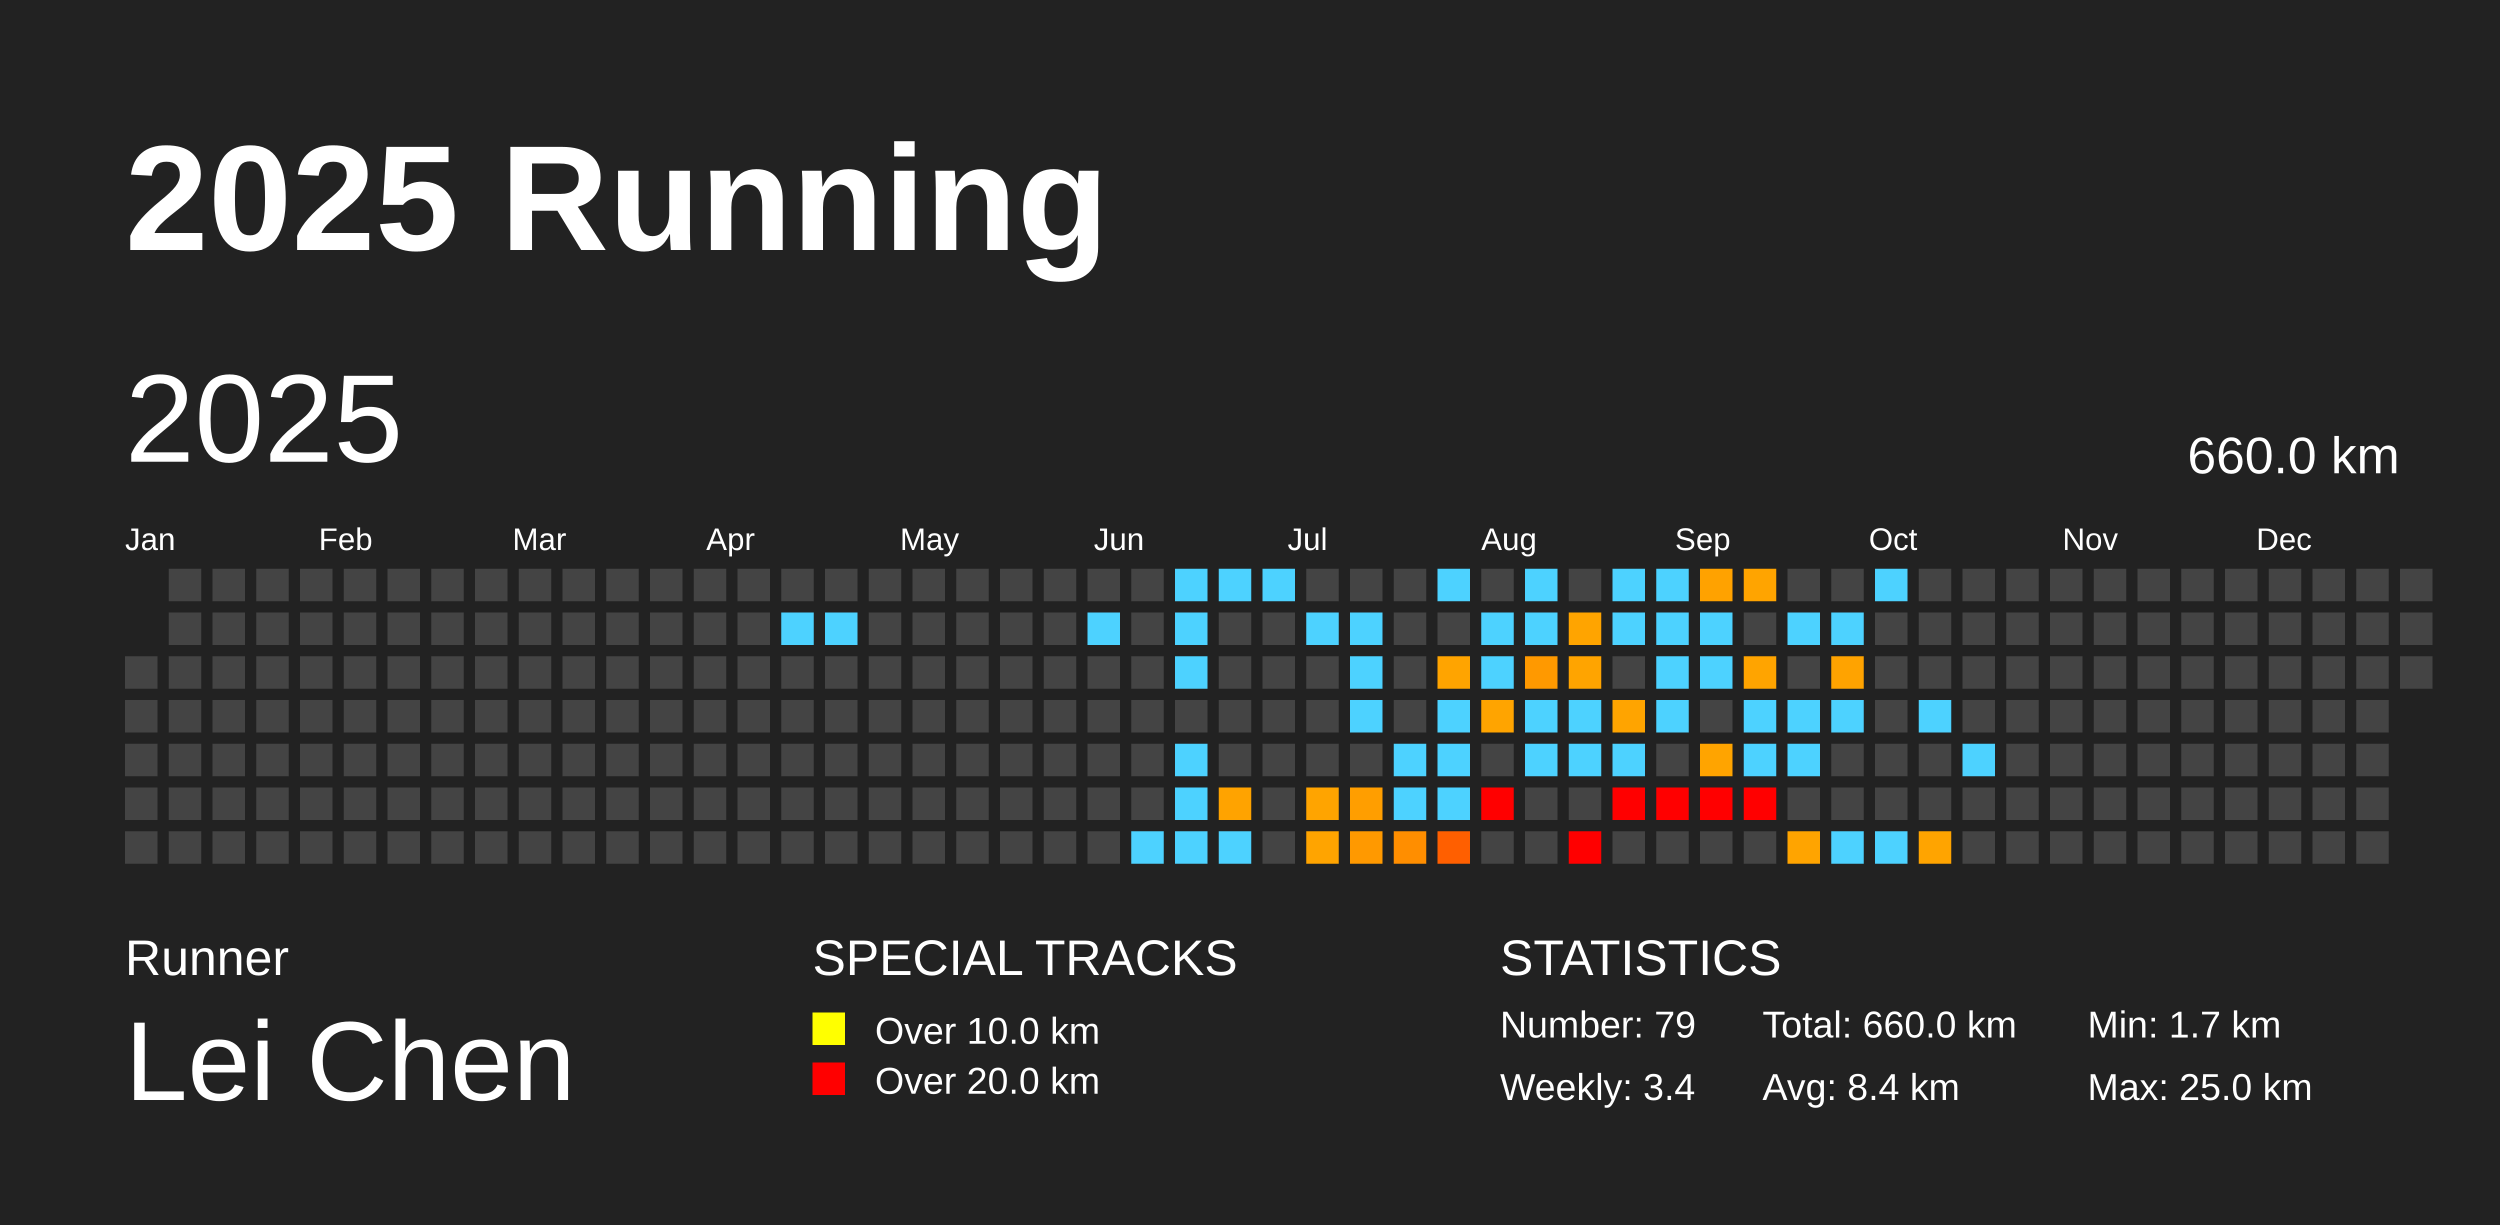
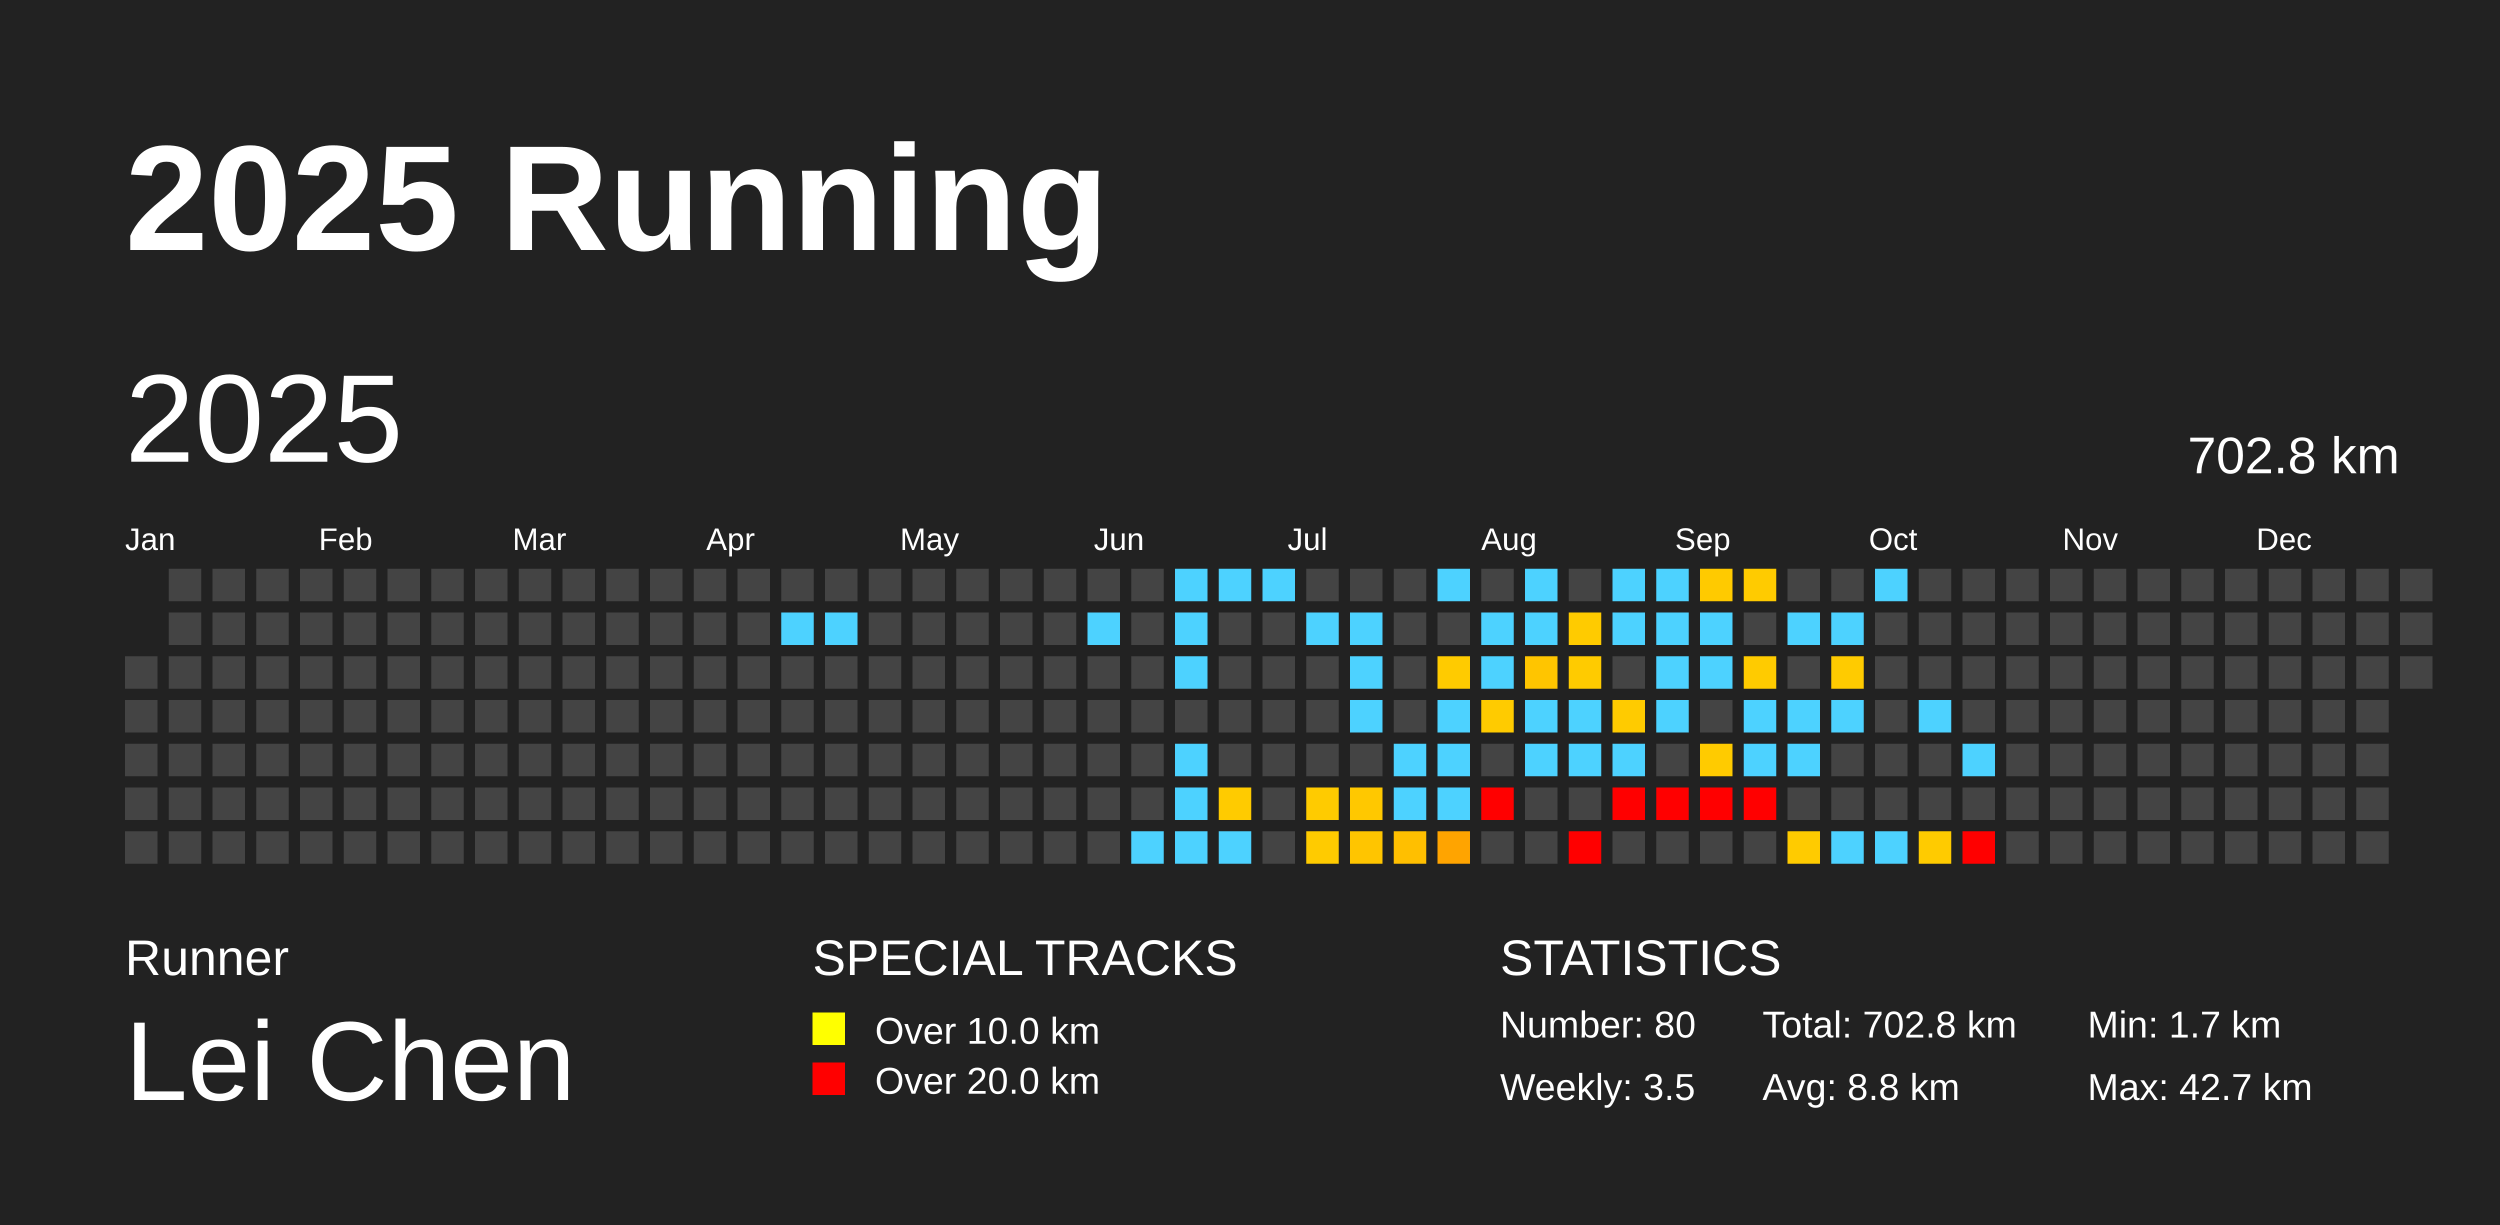
<svg xmlns="http://www.w3.org/2000/svg" baseProfile="full" height="98mm" version="1.1" viewBox="0,0,200,98" width="200mm">
  <defs />
  <rect fill="#222222" height="98" width="200" x="0" y="0" />
  <text fill="#FFFFFF" style="font-size:12px; font-family:Arial; font-weight:bold;" x="10" y="20">2025 Running</text>
  <text fill="#FFFFFF" style="font-size:4px; font-family:Arial" x="10" y="78">Runner</text>
  <text fill="#FFFFFF" style="font-size:9px; font-family:Arial" x="10" y="88">Lei Chen</text>
  <text fill="#FFFFFF" style="font-size:4px; font-family:Arial" x="65" y="78">SPECIAL TRACKS</text>
  <rect fill="yellow" height="2.6" width="2.6" x="65" y="81" />
  <text fill="#FFFFFF" style="font-size:3px; font-family:Arial" x="70" y="83.5">Over 10.0 km</text>
  <rect fill="red" height="2.6" width="2.6" x="65" y="85" />
  <text fill="#FFFFFF" style="font-size:3px; font-family:Arial" x="70" y="87.5">Over 20.0 km</text>
  <text fill="#FFFFFF" style="font-size:4px; font-family:Arial" x="120" y="78">STATISTICS</text>
-   <text fill="#FFFFFF" style="font-size:3px; font-family:Arial" x="120" y="83">Number: 79</text>
-   <text fill="#FFFFFF" style="font-size:3px; font-family:Arial" x="120" y="88">Weekly: 3.4</text>
-   <text fill="#FFFFFF" style="font-size:3px; font-family:Arial" x="141" y="83">Total: 660.0 km</text>
-   <text fill="#FFFFFF" style="font-size:3px; font-family:Arial" x="141" y="88">Avg: 8.4 km</text>
+   <text fill="#FFFFFF" style="font-size:3px; font-family:Arial" x="120" y="83">Number: 80</text>
+   <text fill="#FFFFFF" style="font-size:3px; font-family:Arial" x="120" y="88">Weekly: 3.5</text>
+   <text fill="#FFFFFF" style="font-size:3px; font-family:Arial" x="141" y="83">Total: 702.8 km</text>
+   <text fill="#FFFFFF" style="font-size:3px; font-family:Arial" x="141" y="88">Avg: 8.8 km</text>
  <text fill="#FFFFFF" style="font-size:3px; font-family:Arial" x="167" y="83">Min: 1.7 km</text>
-   <text fill="#FFFFFF" style="font-size:3px; font-family:Arial" x="167" y="88">Max: 25.0 km</text>
+   <text fill="#FFFFFF" style="font-size:3px; font-family:Arial" x="167" y="88">Max: 42.7 km</text>
  <text dominant-baseline="hanging" fill="#FFFFFF" style="font-size:10.0px; font-family:Arial;" x="10" y="30">2025</text>
-   <text dominant-baseline="hanging" fill="#FFFFFF" style="font-size:4.125px; font-family:Arial;" x="175" y="35">660.0 km</text>
+   <text dominant-baseline="hanging" fill="#FFFFFF" style="font-size:4.125px; font-family:Arial;" x="175" y="35">702.8 km</text>
  <text fill="#FFFFFF" style="font-size:2.5px; font-family:Arial" x="10.0" y="44">Jan</text>
  <text fill="#FFFFFF" style="font-size:2.5px; font-family:Arial" x="25.5" y="44">Feb</text>
  <text fill="#FFFFFF" style="font-size:2.5px; font-family:Arial" x="41.0" y="44">Mar</text>
  <text fill="#FFFFFF" style="font-size:2.5px; font-family:Arial" x="56.5" y="44">Apr</text>
  <text fill="#FFFFFF" style="font-size:2.5px; font-family:Arial" x="72.0" y="44">May</text>
  <text fill="#FFFFFF" style="font-size:2.5px; font-family:Arial" x="87.5" y="44">Jun</text>
  <text fill="#FFFFFF" style="font-size:2.5px; font-family:Arial" x="103.0" y="44">Jul</text>
  <text fill="#FFFFFF" style="font-size:2.5px; font-family:Arial" x="118.5" y="44">Aug</text>
  <text fill="#FFFFFF" style="font-size:2.5px; font-family:Arial" x="134.0" y="44">Sep</text>
  <text fill="#FFFFFF" style="font-size:2.5px; font-family:Arial" x="149.5" y="44">Oct</text>
  <text fill="#FFFFFF" style="font-size:2.5px; font-family:Arial" x="165.0" y="44">Nov</text>
  <text fill="#FFFFFF" style="font-size:2.5px; font-family:Arial" x="180.5" y="44">Dec</text>
  <rect fill="#444444" height="2.6" width="2.6" x="10.0" y="52.5" />
  <rect fill="#444444" height="2.6" width="2.6" x="10.0" y="56.0" />
  <rect fill="#444444" height="2.6" width="2.6" x="10.0" y="59.5" />
  <rect fill="#444444" height="2.6" width="2.6" x="10.0" y="63.0" />
  <rect fill="#444444" height="2.6" width="2.6" x="10.0" y="66.5" />
  <rect fill="#444444" height="2.6" width="2.6" x="13.5" y="45.5" />
  <rect fill="#444444" height="2.6" width="2.6" x="13.5" y="49.0" />
  <rect fill="#444444" height="2.6" width="2.6" x="13.5" y="52.5" />
  <rect fill="#444444" height="2.6" width="2.6" x="13.5" y="56.0" />
  <rect fill="#444444" height="2.6" width="2.6" x="13.5" y="59.5" />
  <rect fill="#444444" height="2.6" width="2.6" x="13.5" y="63.0" />
  <rect fill="#444444" height="2.6" width="2.6" x="13.5" y="66.5" />
  <rect fill="#444444" height="2.6" width="2.6" x="17.0" y="45.5" />
  <rect fill="#444444" height="2.6" width="2.6" x="17.0" y="49.0" />
  <rect fill="#444444" height="2.6" width="2.6" x="17.0" y="52.5" />
  <rect fill="#444444" height="2.6" width="2.6" x="17.0" y="56.0" />
  <rect fill="#444444" height="2.6" width="2.6" x="17.0" y="59.5" />
  <rect fill="#444444" height="2.6" width="2.6" x="17.0" y="63.0" />
  <rect fill="#444444" height="2.6" width="2.6" x="17.0" y="66.5" />
  <rect fill="#444444" height="2.6" width="2.6" x="20.5" y="45.5" />
  <rect fill="#444444" height="2.6" width="2.6" x="20.5" y="49.0" />
  <rect fill="#444444" height="2.6" width="2.6" x="20.5" y="52.5" />
  <rect fill="#444444" height="2.6" width="2.6" x="20.5" y="56.0" />
  <rect fill="#444444" height="2.6" width="2.6" x="20.5" y="59.5" />
  <rect fill="#444444" height="2.6" width="2.6" x="20.5" y="63.0" />
  <rect fill="#444444" height="2.6" width="2.6" x="20.5" y="66.5" />
  <rect fill="#444444" height="2.6" width="2.6" x="24.0" y="45.5" />
  <rect fill="#444444" height="2.6" width="2.6" x="24.0" y="49.0" />
  <rect fill="#444444" height="2.6" width="2.6" x="24.0" y="52.5" />
  <rect fill="#444444" height="2.6" width="2.6" x="24.0" y="56.0" />
  <rect fill="#444444" height="2.6" width="2.6" x="24.0" y="59.5" />
  <rect fill="#444444" height="2.6" width="2.6" x="24.0" y="63.0" />
  <rect fill="#444444" height="2.6" width="2.6" x="24.0" y="66.5" />
  <rect fill="#444444" height="2.6" width="2.6" x="27.5" y="45.5" />
  <rect fill="#444444" height="2.6" width="2.6" x="27.5" y="49.0" />
  <rect fill="#444444" height="2.6" width="2.6" x="27.5" y="52.5" />
  <rect fill="#444444" height="2.6" width="2.6" x="27.5" y="56.0" />
  <rect fill="#444444" height="2.6" width="2.6" x="27.5" y="59.5" />
  <rect fill="#444444" height="2.6" width="2.6" x="27.5" y="63.0" />
  <rect fill="#444444" height="2.6" width="2.6" x="27.5" y="66.5" />
  <rect fill="#444444" height="2.6" width="2.6" x="31.0" y="45.5" />
  <rect fill="#444444" height="2.6" width="2.6" x="31.0" y="49.0" />
  <rect fill="#444444" height="2.6" width="2.6" x="31.0" y="52.5" />
  <rect fill="#444444" height="2.6" width="2.6" x="31.0" y="56.0" />
  <rect fill="#444444" height="2.6" width="2.6" x="31.0" y="59.5" />
  <rect fill="#444444" height="2.6" width="2.6" x="31.0" y="63.0" />
  <rect fill="#444444" height="2.6" width="2.6" x="31.0" y="66.5" />
  <rect fill="#444444" height="2.6" width="2.6" x="34.5" y="45.5" />
  <rect fill="#444444" height="2.6" width="2.6" x="34.5" y="49.0" />
  <rect fill="#444444" height="2.6" width="2.6" x="34.5" y="52.5" />
  <rect fill="#444444" height="2.6" width="2.6" x="34.5" y="56.0" />
  <rect fill="#444444" height="2.6" width="2.6" x="34.5" y="59.5" />
  <rect fill="#444444" height="2.6" width="2.6" x="34.5" y="63.0" />
  <rect fill="#444444" height="2.6" width="2.6" x="34.5" y="66.5" />
  <rect fill="#444444" height="2.6" width="2.6" x="38.0" y="45.5" />
  <rect fill="#444444" height="2.6" width="2.6" x="38.0" y="49.0" />
  <rect fill="#444444" height="2.6" width="2.6" x="38.0" y="52.5" />
  <rect fill="#444444" height="2.6" width="2.6" x="38.0" y="56.0" />
  <rect fill="#444444" height="2.6" width="2.6" x="38.0" y="59.5" />
  <rect fill="#444444" height="2.6" width="2.6" x="38.0" y="63.0" />
  <rect fill="#444444" height="2.6" width="2.6" x="38.0" y="66.5" />
  <rect fill="#444444" height="2.6" width="2.6" x="41.5" y="45.5" />
  <rect fill="#444444" height="2.6" width="2.6" x="41.5" y="49.0" />
  <rect fill="#444444" height="2.6" width="2.6" x="41.5" y="52.5" />
  <rect fill="#444444" height="2.6" width="2.6" x="41.5" y="56.0" />
  <rect fill="#444444" height="2.6" width="2.6" x="41.5" y="59.5" />
  <rect fill="#444444" height="2.6" width="2.6" x="41.5" y="63.0" />
  <rect fill="#444444" height="2.6" width="2.6" x="41.5" y="66.5" />
  <rect fill="#444444" height="2.6" width="2.6" x="45.0" y="45.5" />
  <rect fill="#444444" height="2.6" width="2.6" x="45.0" y="49.0" />
  <rect fill="#444444" height="2.6" width="2.6" x="45.0" y="52.5" />
  <rect fill="#444444" height="2.6" width="2.6" x="45.0" y="56.0" />
  <rect fill="#444444" height="2.6" width="2.6" x="45.0" y="59.5" />
  <rect fill="#444444" height="2.6" width="2.6" x="45.0" y="63.0" />
  <rect fill="#444444" height="2.6" width="2.6" x="45.0" y="66.5" />
  <rect fill="#444444" height="2.6" width="2.6" x="48.5" y="45.5" />
  <rect fill="#444444" height="2.6" width="2.6" x="48.5" y="49.0" />
  <rect fill="#444444" height="2.6" width="2.6" x="48.5" y="52.5" />
  <rect fill="#444444" height="2.6" width="2.6" x="48.5" y="56.0" />
  <rect fill="#444444" height="2.6" width="2.6" x="48.5" y="59.5" />
  <rect fill="#444444" height="2.6" width="2.6" x="48.5" y="63.0" />
  <rect fill="#444444" height="2.6" width="2.6" x="48.5" y="66.5" />
  <rect fill="#444444" height="2.6" width="2.6" x="52.0" y="45.5" />
  <rect fill="#444444" height="2.6" width="2.6" x="52.0" y="49.0" />
  <rect fill="#444444" height="2.6" width="2.6" x="52.0" y="52.5" />
  <rect fill="#444444" height="2.6" width="2.6" x="52.0" y="56.0" />
  <rect fill="#444444" height="2.6" width="2.6" x="52.0" y="59.5" />
  <rect fill="#444444" height="2.6" width="2.6" x="52.0" y="63.0" />
  <rect fill="#444444" height="2.6" width="2.6" x="52.0" y="66.5" />
  <rect fill="#444444" height="2.6" width="2.6" x="55.5" y="45.5" />
  <rect fill="#444444" height="2.6" width="2.6" x="55.5" y="49.0" />
  <rect fill="#444444" height="2.6" width="2.6" x="55.5" y="52.5" />
  <rect fill="#444444" height="2.6" width="2.6" x="55.5" y="56.0" />
  <rect fill="#444444" height="2.6" width="2.6" x="55.5" y="59.5" />
  <rect fill="#444444" height="2.6" width="2.6" x="55.5" y="63.0" />
  <rect fill="#444444" height="2.6" width="2.6" x="55.5" y="66.5" />
  <rect fill="#444444" height="2.6" width="2.6" x="59.0" y="45.5" />
  <rect fill="#444444" height="2.6" width="2.6" x="59.0" y="49.0" />
  <rect fill="#444444" height="2.6" width="2.6" x="59.0" y="52.5" />
  <rect fill="#444444" height="2.6" width="2.6" x="59.0" y="56.0" />
  <rect fill="#444444" height="2.6" width="2.6" x="59.0" y="59.5" />
  <rect fill="#444444" height="2.6" width="2.6" x="59.0" y="63.0" />
  <rect fill="#444444" height="2.6" width="2.6" x="59.0" y="66.5" />
  <rect fill="#444444" height="2.6" width="2.6" x="62.5" y="45.5" />
  <rect fill="#4dd2ff" height="2.6" width="2.6" x="62.5" y="49.0" />
  <rect fill="#444444" height="2.6" width="2.6" x="62.5" y="52.5" />
  <rect fill="#444444" height="2.6" width="2.6" x="62.5" y="56.0" />
  <rect fill="#444444" height="2.6" width="2.6" x="62.5" y="59.5" />
  <rect fill="#444444" height="2.6" width="2.6" x="62.5" y="63.0" />
  <rect fill="#444444" height="2.6" width="2.6" x="62.5" y="66.5" />
  <rect fill="#444444" height="2.6" width="2.6" x="66.0" y="45.5" />
  <rect fill="#4dd2ff" height="2.6" width="2.6" x="66.0" y="49.0" />
  <rect fill="#444444" height="2.6" width="2.6" x="66.0" y="52.5" />
  <rect fill="#444444" height="2.6" width="2.6" x="66.0" y="56.0" />
  <rect fill="#444444" height="2.6" width="2.6" x="66.0" y="59.5" />
  <rect fill="#444444" height="2.6" width="2.6" x="66.0" y="63.0" />
  <rect fill="#444444" height="2.6" width="2.6" x="66.0" y="66.5" />
  <rect fill="#444444" height="2.6" width="2.6" x="69.5" y="45.5" />
  <rect fill="#444444" height="2.6" width="2.6" x="69.5" y="49.0" />
  <rect fill="#444444" height="2.6" width="2.6" x="69.5" y="52.5" />
  <rect fill="#444444" height="2.6" width="2.6" x="69.5" y="56.0" />
  <rect fill="#444444" height="2.6" width="2.6" x="69.5" y="59.5" />
  <rect fill="#444444" height="2.6" width="2.6" x="69.5" y="63.0" />
  <rect fill="#444444" height="2.6" width="2.6" x="69.5" y="66.5" />
  <rect fill="#444444" height="2.6" width="2.6" x="73.0" y="45.5" />
  <rect fill="#444444" height="2.6" width="2.6" x="73.0" y="49.0" />
  <rect fill="#444444" height="2.6" width="2.6" x="73.0" y="52.5" />
  <rect fill="#444444" height="2.6" width="2.6" x="73.0" y="56.0" />
  <rect fill="#444444" height="2.6" width="2.6" x="73.0" y="59.5" />
  <rect fill="#444444" height="2.6" width="2.6" x="73.0" y="63.0" />
  <rect fill="#444444" height="2.6" width="2.6" x="73.0" y="66.5" />
  <rect fill="#444444" height="2.6" width="2.6" x="76.5" y="45.5" />
  <rect fill="#444444" height="2.6" width="2.6" x="76.5" y="49.0" />
  <rect fill="#444444" height="2.6" width="2.6" x="76.5" y="52.5" />
  <rect fill="#444444" height="2.6" width="2.6" x="76.5" y="56.0" />
  <rect fill="#444444" height="2.6" width="2.6" x="76.5" y="59.5" />
  <rect fill="#444444" height="2.6" width="2.6" x="76.5" y="63.0" />
  <rect fill="#444444" height="2.6" width="2.6" x="76.5" y="66.5" />
  <rect fill="#444444" height="2.6" width="2.6" x="80.0" y="45.5" />
  <rect fill="#444444" height="2.6" width="2.6" x="80.0" y="49.0" />
  <rect fill="#444444" height="2.6" width="2.6" x="80.0" y="52.5" />
  <rect fill="#444444" height="2.6" width="2.6" x="80.0" y="56.0" />
  <rect fill="#444444" height="2.6" width="2.6" x="80.0" y="59.5" />
  <rect fill="#444444" height="2.6" width="2.6" x="80.0" y="63.0" />
  <rect fill="#444444" height="2.6" width="2.6" x="80.0" y="66.5" />
  <rect fill="#444444" height="2.6" width="2.6" x="83.5" y="45.5" />
  <rect fill="#444444" height="2.6" width="2.6" x="83.5" y="49.0" />
  <rect fill="#444444" height="2.6" width="2.6" x="83.5" y="52.5" />
  <rect fill="#444444" height="2.6" width="2.6" x="83.5" y="56.0" />
  <rect fill="#444444" height="2.6" width="2.6" x="83.5" y="59.5" />
  <rect fill="#444444" height="2.6" width="2.6" x="83.5" y="63.0" />
  <rect fill="#444444" height="2.6" width="2.6" x="83.5" y="66.5" />
  <rect fill="#444444" height="2.6" width="2.6" x="87.0" y="45.5" />
  <rect fill="#4dd2ff" height="2.6" width="2.6" x="87.0" y="49.0" />
  <rect fill="#444444" height="2.6" width="2.6" x="87.0" y="52.5" />
  <rect fill="#444444" height="2.6" width="2.6" x="87.0" y="56.0" />
  <rect fill="#444444" height="2.6" width="2.6" x="87.0" y="59.5" />
  <rect fill="#444444" height="2.6" width="2.6" x="87.0" y="63.0" />
  <rect fill="#444444" height="2.6" width="2.6" x="87.0" y="66.5" />
  <rect fill="#444444" height="2.6" width="2.6" x="90.5" y="45.5" />
  <rect fill="#444444" height="2.6" width="2.6" x="90.5" y="49.0" />
  <rect fill="#444444" height="2.6" width="2.6" x="90.5" y="52.5" />
  <rect fill="#444444" height="2.6" width="2.6" x="90.5" y="56.0" />
  <rect fill="#444444" height="2.6" width="2.6" x="90.5" y="59.5" />
  <rect fill="#444444" height="2.6" width="2.6" x="90.5" y="63.0" />
  <rect fill="#4dd2ff" height="2.6" width="2.6" x="90.5" y="66.5" />
  <rect fill="#4dd2ff" height="2.6" width="2.6" x="94.0" y="45.5" />
  <rect fill="#4dd2ff" height="2.6" width="2.6" x="94.0" y="49.0" />
  <rect fill="#4dd2ff" height="2.6" width="2.6" x="94.0" y="52.5" />
  <rect fill="#444444" height="2.6" width="2.6" x="94.0" y="56.0" />
  <rect fill="#4dd2ff" height="2.6" width="2.6" x="94.0" y="59.5" />
  <rect fill="#4dd2ff" height="2.6" width="2.6" x="94.0" y="63.0" />
  <rect fill="#4dd2ff" height="2.6" width="2.6" x="94.0" y="66.5" />
  <rect fill="#4dd2ff" height="2.6" width="2.6" x="97.5" y="45.5" />
  <rect fill="#444444" height="2.6" width="2.6" x="97.5" y="49.0" />
  <rect fill="#444444" height="2.6" width="2.6" x="97.5" y="52.5" />
  <rect fill="#444444" height="2.6" width="2.6" x="97.5" y="56.0" />
  <rect fill="#444444" height="2.6" width="2.6" x="97.5" y="59.5" />
-   <rect fill="#ffa300" height="2.6" width="2.6" x="97.5" y="63.0" />
+   <rect fill="#ffcb00" height="2.6" width="2.6" x="97.5" y="63.0" />
  <rect fill="#4dd2ff" height="2.6" width="2.6" x="97.5" y="66.5" />
  <rect fill="#4dd2ff" height="2.6" width="2.6" x="101.0" y="45.5" />
  <rect fill="#444444" height="2.6" width="2.6" x="101.0" y="49.0" />
  <rect fill="#444444" height="2.6" width="2.6" x="101.0" y="52.5" />
  <rect fill="#444444" height="2.6" width="2.6" x="101.0" y="56.0" />
  <rect fill="#444444" height="2.6" width="2.6" x="101.0" y="59.5" />
  <rect fill="#444444" height="2.6" width="2.6" x="101.0" y="63.0" />
  <rect fill="#444444" height="2.6" width="2.6" x="101.0" y="66.5" />
  <rect fill="#444444" height="2.6" width="2.6" x="104.5" y="45.5" />
  <rect fill="#4dd2ff" height="2.6" width="2.6" x="104.5" y="49.0" />
  <rect fill="#444444" height="2.6" width="2.6" x="104.5" y="52.5" />
  <rect fill="#444444" height="2.6" width="2.6" x="104.5" y="56.0" />
  <rect fill="#444444" height="2.6" width="2.6" x="104.5" y="59.5" />
-   <rect fill="#ffa400" height="2.6" width="2.6" x="104.5" y="63.0" />
-   <rect fill="#ffa400" height="2.6" width="2.6" x="104.5" y="66.5" />
+   <rect fill="#ffcb00" height="2.6" width="2.6" x="104.5" y="63.0" />
+   <rect fill="#ffcb00" height="2.6" width="2.6" x="104.5" y="66.5" />
  <rect fill="#444444" height="2.6" width="2.6" x="108.0" y="45.5" />
  <rect fill="#4dd2ff" height="2.6" width="2.6" x="108.0" y="49.0" />
  <rect fill="#4dd2ff" height="2.6" width="2.6" x="108.0" y="52.5" />
  <rect fill="#4dd2ff" height="2.6" width="2.6" x="108.0" y="56.0" />
  <rect fill="#444444" height="2.6" width="2.6" x="108.0" y="59.5" />
-   <rect fill="#ff9e00" height="2.6" width="2.6" x="108.0" y="63.0" />
-   <rect fill="#ff9900" height="2.6" width="2.6" x="108.0" y="66.5" />
+   <rect fill="#ffc800" height="2.6" width="2.6" x="108.0" y="63.0" />
+   <rect fill="#ffc500" height="2.6" width="2.6" x="108.0" y="66.5" />
  <rect fill="#444444" height="2.6" width="2.6" x="111.5" y="45.5" />
  <rect fill="#444444" height="2.6" width="2.6" x="111.5" y="49.0" />
  <rect fill="#444444" height="2.6" width="2.6" x="111.5" y="52.5" />
  <rect fill="#444444" height="2.6" width="2.6" x="111.5" y="56.0" />
  <rect fill="#4dd2ff" height="2.6" width="2.6" x="111.5" y="59.5" />
  <rect fill="#4dd2ff" height="2.6" width="2.6" x="111.5" y="63.0" />
-   <rect fill="#ff8e00" height="2.6" width="2.6" x="111.5" y="66.5" />
+   <rect fill="#ffbf00" height="2.6" width="2.6" x="111.5" y="66.5" />
  <rect fill="#4dd2ff" height="2.6" width="2.6" x="115.0" y="45.5" />
  <rect fill="#444444" height="2.6" width="2.6" x="115.0" y="49.0" />
-   <rect fill="#ffa400" height="2.6" width="2.6" x="115.0" y="52.5" />
+   <rect fill="#ffcb00" height="2.6" width="2.6" x="115.0" y="52.5" />
  <rect fill="#4dd2ff" height="2.6" width="2.6" x="115.0" y="56.0" />
  <rect fill="#4dd2ff" height="2.6" width="2.6" x="115.0" y="59.5" />
  <rect fill="#4dd2ff" height="2.6" width="2.6" x="115.0" y="63.0" />
-   <rect fill="#ff5f00" height="2.6" width="2.6" x="115.0" y="66.5" />
+   <rect fill="#ffa400" height="2.6" width="2.6" x="115.0" y="66.5" />
  <rect fill="#444444" height="2.6" width="2.6" x="118.5" y="45.5" />
  <rect fill="#4dd2ff" height="2.6" width="2.6" x="118.5" y="49.0" />
  <rect fill="#4dd2ff" height="2.6" width="2.6" x="118.5" y="52.5" />
-   <rect fill="#ffa400" height="2.6" width="2.6" x="118.5" y="56.0" />
+   <rect fill="#ffcb00" height="2.6" width="2.6" x="118.5" y="56.0" />
  <rect fill="#444444" height="2.6" width="2.6" x="118.5" y="59.5" />
  <rect fill="red" height="2.6" width="2.6" x="118.5" y="63.0" />
  <rect fill="#444444" height="2.6" width="2.6" x="118.5" y="66.5" />
  <rect fill="#4dd2ff" height="2.6" width="2.6" x="122.0" y="45.5" />
  <rect fill="#4dd2ff" height="2.6" width="2.6" x="122.0" y="49.0" />
-   <rect fill="#ff9900" height="2.6" width="2.6" x="122.0" y="52.5" />
+   <rect fill="#ffc500" height="2.6" width="2.6" x="122.0" y="52.5" />
  <rect fill="#4dd2ff" height="2.6" width="2.6" x="122.0" y="56.0" />
  <rect fill="#4dd2ff" height="2.6" width="2.6" x="122.0" y="59.5" />
  <rect fill="#444444" height="2.6" width="2.6" x="122.0" y="63.0" />
  <rect fill="#444444" height="2.6" width="2.6" x="122.0" y="66.5" />
  <rect fill="#444444" height="2.6" width="2.6" x="125.5" y="45.5" />
-   <rect fill="#ffa400" height="2.6" width="2.6" x="125.5" y="49.0" />
-   <rect fill="#ffa400" height="2.6" width="2.6" x="125.5" y="52.5" />
+   <rect fill="#ffcb00" height="2.6" width="2.6" x="125.5" y="49.0" />
+   <rect fill="#ffcb00" height="2.6" width="2.6" x="125.5" y="52.5" />
  <rect fill="#4dd2ff" height="2.6" width="2.6" x="125.5" y="56.0" />
  <rect fill="#4dd2ff" height="2.6" width="2.6" x="125.5" y="59.5" />
  <rect fill="#444444" height="2.6" width="2.6" x="125.5" y="63.0" />
  <rect fill="red" height="2.6" width="2.6" x="125.5" y="66.5" />
  <rect fill="#4dd2ff" height="2.6" width="2.6" x="129.0" y="45.5" />
  <rect fill="#4dd2ff" height="2.6" width="2.6" x="129.0" y="49.0" />
  <rect fill="#444444" height="2.6" width="2.6" x="129.0" y="52.5" />
-   <rect fill="#ffa400" height="2.6" width="2.6" x="129.0" y="56.0" />
+   <rect fill="#ffcb00" height="2.6" width="2.6" x="129.0" y="56.0" />
  <rect fill="#4dd2ff" height="2.6" width="2.6" x="129.0" y="59.5" />
  <rect fill="red" height="2.6" width="2.6" x="129.0" y="63.0" />
  <rect fill="#444444" height="2.6" width="2.6" x="129.0" y="66.5" />
  <rect fill="#4dd2ff" height="2.6" width="2.6" x="132.5" y="45.5" />
  <rect fill="#4dd2ff" height="2.6" width="2.6" x="132.5" y="49.0" />
  <rect fill="#4dd2ff" height="2.6" width="2.6" x="132.5" y="52.5" />
  <rect fill="#4dd2ff" height="2.6" width="2.6" x="132.5" y="56.0" />
  <rect fill="#444444" height="2.6" width="2.6" x="132.5" y="59.5" />
  <rect fill="red" height="2.6" width="2.6" x="132.5" y="63.0" />
  <rect fill="#444444" height="2.6" width="2.6" x="132.5" y="66.5" />
-   <rect fill="#ffa200" height="2.6" width="2.6" x="136.0" y="45.5" />
+   <rect fill="#ffca00" height="2.6" width="2.6" x="136.0" y="45.5" />
  <rect fill="#4dd2ff" height="2.6" width="2.6" x="136.0" y="49.0" />
  <rect fill="#4dd2ff" height="2.6" width="2.6" x="136.0" y="52.5" />
  <rect fill="#444444" height="2.6" width="2.6" x="136.0" y="56.0" />
-   <rect fill="#ffa400" height="2.6" width="2.6" x="136.0" y="59.5" />
+   <rect fill="#ffcb00" height="2.6" width="2.6" x="136.0" y="59.5" />
  <rect fill="red" height="2.6" width="2.6" x="136.0" y="63.0" />
  <rect fill="#444444" height="2.6" width="2.6" x="136.0" y="66.5" />
-   <rect fill="#ffa400" height="2.6" width="2.6" x="139.5" y="45.5" />
+   <rect fill="#ffcb00" height="2.6" width="2.6" x="139.5" y="45.5" />
  <rect fill="#444444" height="2.6" width="2.6" x="139.5" y="49.0" />
-   <rect fill="#ffa400" height="2.6" width="2.6" x="139.5" y="52.5" />
+   <rect fill="#ffcb00" height="2.6" width="2.6" x="139.5" y="52.5" />
  <rect fill="#4dd2ff" height="2.6" width="2.6" x="139.5" y="56.0" />
  <rect fill="#4dd2ff" height="2.6" width="2.6" x="139.5" y="59.5" />
  <rect fill="red" height="2.6" width="2.6" x="139.5" y="63.0" />
  <rect fill="#444444" height="2.6" width="2.6" x="139.5" y="66.5" />
  <rect fill="#444444" height="2.6" width="2.6" x="143.0" y="45.5" />
  <rect fill="#4dd2ff" height="2.6" width="2.6" x="143.0" y="49.0" />
  <rect fill="#444444" height="2.6" width="2.6" x="143.0" y="52.5" />
  <rect fill="#4dd2ff" height="2.6" width="2.6" x="143.0" y="56.0" />
  <rect fill="#4dd2ff" height="2.6" width="2.6" x="143.0" y="59.5" />
  <rect fill="#444444" height="2.6" width="2.6" x="143.0" y="63.0" />
-   <rect fill="#ffa400" height="2.6" width="2.6" x="143.0" y="66.5" />
+   <rect fill="#ffcb00" height="2.6" width="2.6" x="143.0" y="66.5" />
  <rect fill="#444444" height="2.6" width="2.6" x="146.5" y="45.5" />
  <rect fill="#4dd2ff" height="2.6" width="2.6" x="146.5" y="49.0" />
-   <rect fill="#ffa300" height="2.6" width="2.6" x="146.5" y="52.5" />
+   <rect fill="#ffcb00" height="2.6" width="2.6" x="146.5" y="52.5" />
  <rect fill="#4dd2ff" height="2.6" width="2.6" x="146.5" y="56.0" />
  <rect fill="#444444" height="2.6" width="2.6" x="146.5" y="59.5" />
  <rect fill="#444444" height="2.6" width="2.6" x="146.5" y="63.0" />
  <rect fill="#4dd2ff" height="2.6" width="2.6" x="146.5" y="66.5" />
  <rect fill="#4dd2ff" height="2.6" width="2.6" x="150.0" y="45.5" />
  <rect fill="#444444" height="2.6" width="2.6" x="150.0" y="49.0" />
  <rect fill="#444444" height="2.6" width="2.6" x="150.0" y="52.5" />
  <rect fill="#444444" height="2.6" width="2.6" x="150.0" y="56.0" />
  <rect fill="#444444" height="2.6" width="2.6" x="150.0" y="59.5" />
  <rect fill="#444444" height="2.6" width="2.6" x="150.0" y="63.0" />
  <rect fill="#4dd2ff" height="2.6" width="2.6" x="150.0" y="66.5" />
  <rect fill="#444444" height="2.6" width="2.6" x="153.5" y="45.5" />
  <rect fill="#444444" height="2.6" width="2.6" x="153.5" y="49.0" />
  <rect fill="#444444" height="2.6" width="2.6" x="153.5" y="52.5" />
  <rect fill="#4dd2ff" height="2.6" width="2.6" x="153.5" y="56.0" />
  <rect fill="#444444" height="2.6" width="2.6" x="153.5" y="59.5" />
  <rect fill="#444444" height="2.6" width="2.6" x="153.5" y="63.0" />
-   <rect fill="#ffa400" height="2.6" width="2.6" x="153.5" y="66.5" />
+   <rect fill="#ffcb00" height="2.6" width="2.6" x="153.5" y="66.5" />
  <rect fill="#444444" height="2.6" width="2.6" x="157.0" y="45.5" />
  <rect fill="#444444" height="2.6" width="2.6" x="157.0" y="49.0" />
  <rect fill="#444444" height="2.6" width="2.6" x="157.0" y="52.5" />
  <rect fill="#444444" height="2.6" width="2.6" x="157.0" y="56.0" />
  <rect fill="#4dd2ff" height="2.6" width="2.6" x="157.0" y="59.5" />
  <rect fill="#444444" height="2.6" width="2.6" x="157.0" y="63.0" />
-   <rect fill="#444444" height="2.6" width="2.6" x="157.0" y="66.5" />
+   <rect fill="red" height="2.6" width="2.6" x="157.0" y="66.5" />
  <rect fill="#444444" height="2.6" width="2.6" x="160.5" y="45.5" />
  <rect fill="#444444" height="2.6" width="2.6" x="160.5" y="49.0" />
  <rect fill="#444444" height="2.6" width="2.6" x="160.5" y="52.5" />
  <rect fill="#444444" height="2.6" width="2.6" x="160.5" y="56.0" />
  <rect fill="#444444" height="2.6" width="2.6" x="160.5" y="59.5" />
  <rect fill="#444444" height="2.6" width="2.6" x="160.5" y="63.0" />
  <rect fill="#444444" height="2.6" width="2.6" x="160.5" y="66.5" />
  <rect fill="#444444" height="2.6" width="2.6" x="164.0" y="45.5" />
  <rect fill="#444444" height="2.6" width="2.6" x="164.0" y="49.0" />
  <rect fill="#444444" height="2.6" width="2.6" x="164.0" y="52.5" />
  <rect fill="#444444" height="2.6" width="2.6" x="164.0" y="56.0" />
  <rect fill="#444444" height="2.6" width="2.6" x="164.0" y="59.5" />
  <rect fill="#444444" height="2.6" width="2.6" x="164.0" y="63.0" />
  <rect fill="#444444" height="2.6" width="2.6" x="164.0" y="66.5" />
  <rect fill="#444444" height="2.6" width="2.6" x="167.5" y="45.5" />
  <rect fill="#444444" height="2.6" width="2.6" x="167.5" y="49.0" />
  <rect fill="#444444" height="2.6" width="2.6" x="167.5" y="52.5" />
  <rect fill="#444444" height="2.6" width="2.6" x="167.5" y="56.0" />
  <rect fill="#444444" height="2.6" width="2.6" x="167.5" y="59.5" />
  <rect fill="#444444" height="2.6" width="2.6" x="167.5" y="63.0" />
  <rect fill="#444444" height="2.6" width="2.6" x="167.5" y="66.5" />
  <rect fill="#444444" height="2.6" width="2.6" x="171.0" y="45.5" />
  <rect fill="#444444" height="2.6" width="2.6" x="171.0" y="49.0" />
  <rect fill="#444444" height="2.6" width="2.6" x="171.0" y="52.5" />
  <rect fill="#444444" height="2.6" width="2.6" x="171.0" y="56.0" />
  <rect fill="#444444" height="2.6" width="2.6" x="171.0" y="59.5" />
  <rect fill="#444444" height="2.6" width="2.6" x="171.0" y="63.0" />
  <rect fill="#444444" height="2.6" width="2.6" x="171.0" y="66.5" />
  <rect fill="#444444" height="2.6" width="2.6" x="174.5" y="45.5" />
  <rect fill="#444444" height="2.6" width="2.6" x="174.5" y="49.0" />
  <rect fill="#444444" height="2.6" width="2.6" x="174.5" y="52.5" />
  <rect fill="#444444" height="2.6" width="2.6" x="174.5" y="56.0" />
  <rect fill="#444444" height="2.6" width="2.6" x="174.5" y="59.5" />
  <rect fill="#444444" height="2.6" width="2.6" x="174.5" y="63.0" />
  <rect fill="#444444" height="2.6" width="2.6" x="174.5" y="66.5" />
  <rect fill="#444444" height="2.6" width="2.6" x="178.0" y="45.5" />
  <rect fill="#444444" height="2.6" width="2.6" x="178.0" y="49.0" />
  <rect fill="#444444" height="2.6" width="2.6" x="178.0" y="52.5" />
  <rect fill="#444444" height="2.6" width="2.6" x="178.0" y="56.0" />
  <rect fill="#444444" height="2.6" width="2.6" x="178.0" y="59.5" />
  <rect fill="#444444" height="2.6" width="2.6" x="178.0" y="63.0" />
  <rect fill="#444444" height="2.6" width="2.6" x="178.0" y="66.5" />
  <rect fill="#444444" height="2.6" width="2.6" x="181.5" y="45.5" />
  <rect fill="#444444" height="2.6" width="2.6" x="181.5" y="49.0" />
  <rect fill="#444444" height="2.6" width="2.6" x="181.5" y="52.5" />
  <rect fill="#444444" height="2.6" width="2.6" x="181.5" y="56.0" />
  <rect fill="#444444" height="2.6" width="2.6" x="181.5" y="59.5" />
  <rect fill="#444444" height="2.6" width="2.6" x="181.5" y="63.0" />
  <rect fill="#444444" height="2.6" width="2.6" x="181.5" y="66.5" />
  <rect fill="#444444" height="2.6" width="2.6" x="185.0" y="45.5" />
  <rect fill="#444444" height="2.6" width="2.6" x="185.0" y="49.0" />
  <rect fill="#444444" height="2.6" width="2.6" x="185.0" y="52.5" />
  <rect fill="#444444" height="2.6" width="2.6" x="185.0" y="56.0" />
  <rect fill="#444444" height="2.6" width="2.6" x="185.0" y="59.5" />
  <rect fill="#444444" height="2.6" width="2.6" x="185.0" y="63.0" />
  <rect fill="#444444" height="2.6" width="2.6" x="185.0" y="66.5" />
  <rect fill="#444444" height="2.6" width="2.6" x="188.5" y="45.5" />
  <rect fill="#444444" height="2.6" width="2.6" x="188.5" y="49.0" />
  <rect fill="#444444" height="2.6" width="2.6" x="188.5" y="52.5" />
  <rect fill="#444444" height="2.6" width="2.6" x="188.5" y="56.0" />
  <rect fill="#444444" height="2.6" width="2.6" x="188.5" y="59.5" />
  <rect fill="#444444" height="2.6" width="2.6" x="188.5" y="63.0" />
  <rect fill="#444444" height="2.6" width="2.6" x="188.5" y="66.5" />
  <rect fill="#444444" height="2.6" width="2.6" x="192.0" y="45.5" />
  <rect fill="#444444" height="2.6" width="2.6" x="192.0" y="49.0" />
  <rect fill="#444444" height="2.6" width="2.6" x="192.0" y="52.5" />
</svg>
